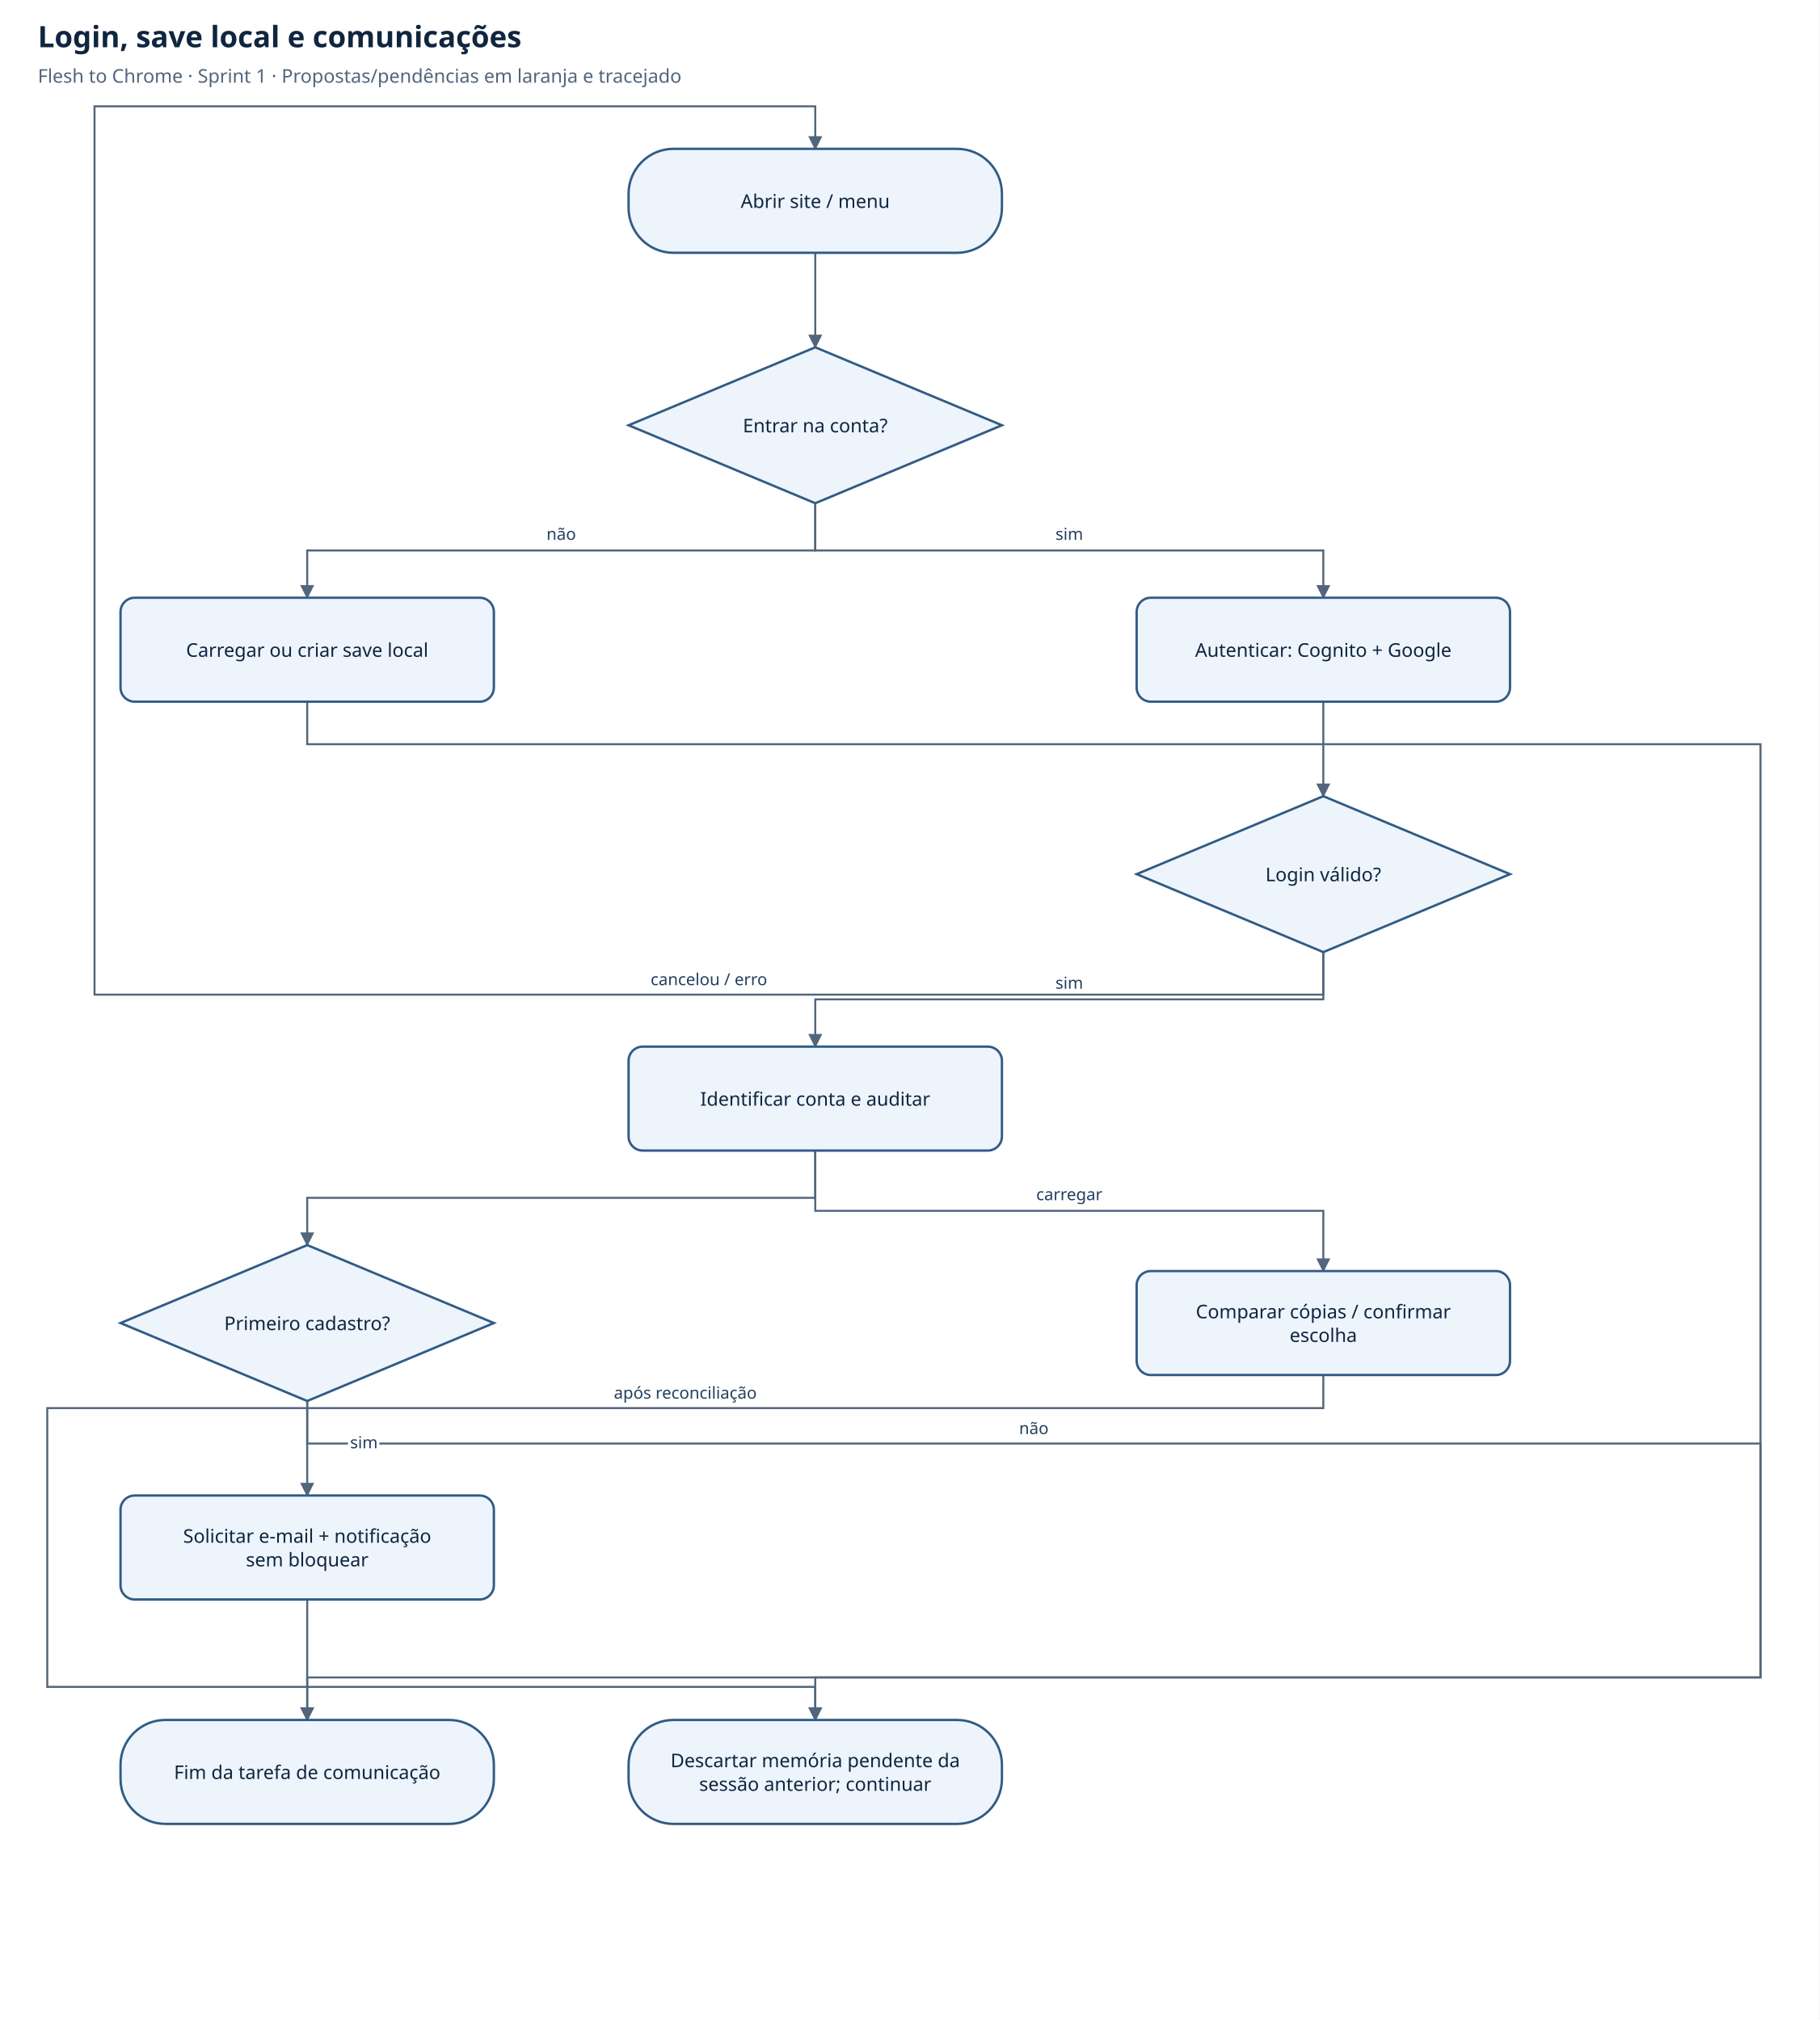
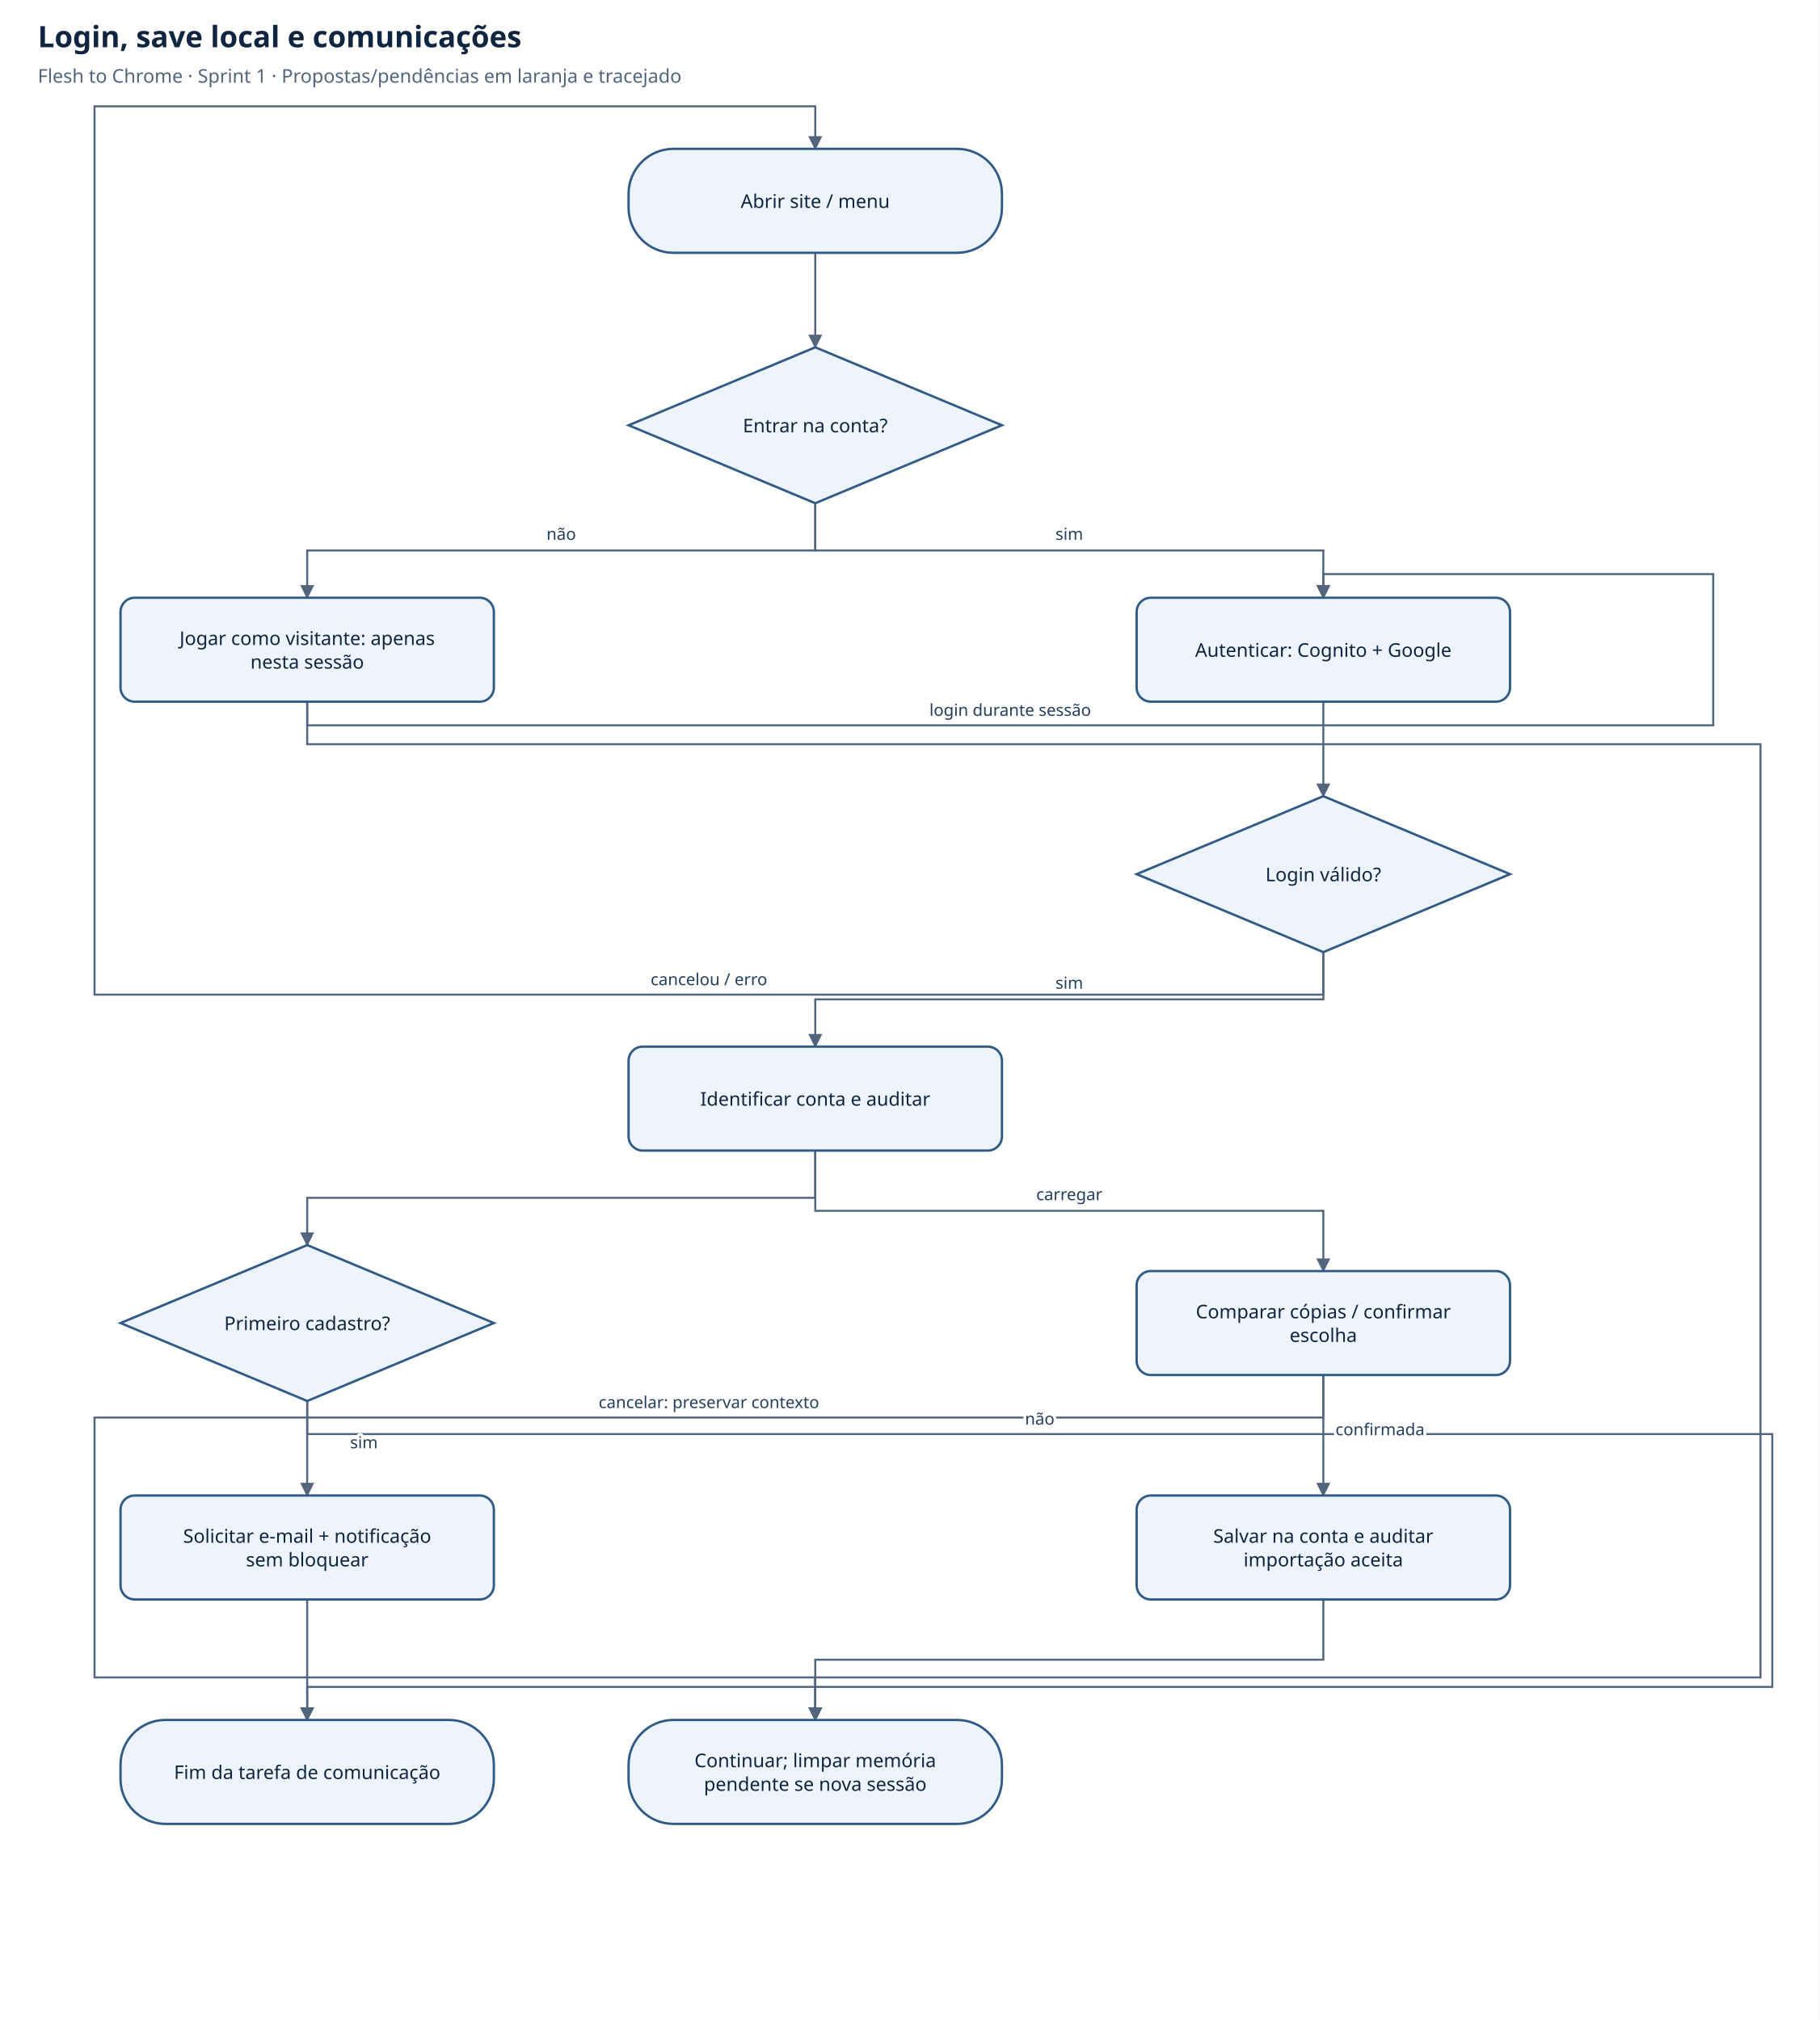
<svg xmlns="http://www.w3.org/2000/svg" width="1540" height="1710" viewBox="0 0 1540 1710" role="img" aria-labelledby="title desc">
  <defs>
    <marker id="arrow" viewBox="0 0 10 10" refX="9" refY="5" markerWidth="7" markerHeight="7" orient="auto-start-reverse">
      <path d="M 0 0 L 10 5 L 0 10 z" fill="#52657c" />
    </marker>
  </defs>
  <rect width="1540" height="1710" fill="#ffffff" />
  <text x="32" y="40" font-family="sans-serif" font-size="25" font-weight="700" fill="#10253f">Login, save local e comunicações</text>
  <text x="32" y="70" font-family="sans-serif" font-size="16" fill="#52657c">Flesh to Chrome · Sprint 1 · Propostas/pendências em laranja e tracejado</text>
  <polyline points="690,214 690,294" fill="none" stroke="#52657c" stroke-width="1.7" marker-end="url(#arrow)" />
  <polyline points="690,426 690,466 260,466 260,506" fill="none" stroke="#52657c" stroke-width="1.7" marker-end="url(#arrow)" />
  <polyline points="260,594 260,630 1490,630 1490,1420 690,1420 690,1456" fill="none" stroke="#52657c" stroke-width="1.7" marker-end="url(#arrow)" />
  <polyline points="690,426 690,466 1120,466 1120,506" fill="none" stroke="#52657c" stroke-width="1.7" marker-end="url(#arrow)" />
  <polyline points="1120,594 1120,674" fill="none" stroke="#52657c" stroke-width="1.7" marker-end="url(#arrow)" />
  <polyline points="1120,806 1120,842 80,842 80,90 690,90 690,126" fill="none" stroke="#52657c" stroke-width="1.7" marker-end="url(#arrow)" />
  <polyline points="1120,806 1120,846 690,846 690,886" fill="none" stroke="#52657c" stroke-width="1.7" marker-end="url(#arrow)" />
  <polyline points="690,974 690,1014 260,1014 260,1054" fill="none" stroke="#52657c" stroke-width="1.7" marker-end="url(#arrow)" />
  <polyline points="690,974 690,1025 1120,1025 1120,1076" fill="none" stroke="#52657c" stroke-width="1.7" marker-end="url(#arrow)" />
  <polyline points="260,1186 260,1266" fill="none" stroke="#52657c" stroke-width="1.7" marker-end="url(#arrow)" />
-   <polyline points="1120,1164 1120,1192 40,1192 40,1428 690,1428 690,1456" fill="none" stroke="#52657c" stroke-width="1.7" marker-end="url(#arrow)" />
-   <polyline points="260,1186 260,1222 1490,1222 1490,1420 260,1420 260,1456" fill="none" stroke="#52657c" stroke-width="1.7" marker-end="url(#arrow)" />
+   <polyline points="260,1186 260,1214 1500,1214 1500,1428 260,1428 260,1456" fill="none" stroke="#52657c" stroke-width="1.7" marker-end="url(#arrow)" />
  <polyline points="260,1354 260,1456" fill="none" stroke="#52657c" stroke-width="1.7" marker-end="url(#arrow)" />
+   <polyline points="1120,1164 1120,1266" fill="none" stroke="#52657c" stroke-width="1.7" marker-end="url(#arrow)" />
+   <polyline points="1120,1354 1120,1405 690,1405 690,1456" fill="none" stroke="#52657c" stroke-width="1.7" marker-end="url(#arrow)" />
+   <polyline points="1120,1164 1120,1200 80,1200 80,1420 690,1420 690,1456" fill="none" stroke="#52657c" stroke-width="1.7" marker-end="url(#arrow)" />
+   <polyline points="260,594 260,614 1450,614 1450,486 1120,486 1120,506" fill="none" stroke="#52657c" stroke-width="1.7" marker-end="url(#arrow)" />
  <text x="475" y="457" text-anchor="middle" font-family="sans-serif" font-size="14" fill="#243f5d" stroke="white" stroke-width="5" paint-order="stroke">não</text>
  <text x="905" y="457" text-anchor="middle" font-family="sans-serif" font-size="14" fill="#243f5d" stroke="white" stroke-width="5" paint-order="stroke">sim</text>
  <text x="600" y="834" text-anchor="middle" font-family="sans-serif" font-size="14" fill="#243f5d" stroke="white" stroke-width="5" paint-order="stroke">cancelou / erro</text>
  <text x="905" y="837" text-anchor="middle" font-family="sans-serif" font-size="14" fill="#243f5d" stroke="white" stroke-width="5" paint-order="stroke">sim</text>
  <text x="905" y="1016" text-anchor="middle" font-family="sans-serif" font-size="14" fill="#243f5d" stroke="white" stroke-width="5" paint-order="stroke">carregar</text>
  <text x="308" y="1226" text-anchor="middle" font-family="sans-serif" font-size="14" fill="#243f5d" stroke="white" stroke-width="5" paint-order="stroke">sim</text>
-   <text x="580" y="1184" text-anchor="middle" font-family="sans-serif" font-size="14" fill="#243f5d" stroke="white" stroke-width="5" paint-order="stroke">após reconciliação</text>
-   <text x="875" y="1214" text-anchor="middle" font-family="sans-serif" font-size="14" fill="#243f5d" stroke="white" stroke-width="5" paint-order="stroke">não</text>
+   <text x="880" y="1206" text-anchor="middle" font-family="sans-serif" font-size="14" fill="#243f5d" stroke="white" stroke-width="5" paint-order="stroke">não</text>
+   <text x="1168" y="1215" text-anchor="middle" font-family="sans-serif" font-size="14" fill="#243f5d" stroke="white" stroke-width="5" paint-order="stroke">confirmada</text>
+   <text x="600" y="1192" text-anchor="middle" font-family="sans-serif" font-size="14" fill="#243f5d" stroke="white" stroke-width="5" paint-order="stroke">cancelar: preservar contexto</text>
+   <text x="855" y="606" text-anchor="middle" font-family="sans-serif" font-size="14" fill="#243f5d" stroke="white" stroke-width="5" paint-order="stroke">login durante sessão</text>
  <rect x="532" y="126" width="316" height="88" rx="38" fill="#edf4fc" stroke="#315b85" stroke-width="2" />
  <text x="690" y="176" text-anchor="middle" font-family="sans-serif" font-size="16" fill="#10253f">Abrir site / menu</text>
  <polygon points="690,294 848,360 690,426 532,360" fill="#edf4fc" stroke="#315b85" stroke-width="2" />
  <text x="690" y="366" text-anchor="middle" font-family="sans-serif" font-size="16" fill="#10253f">Entrar na conta?</text>
  <rect x="102" y="506" width="316" height="88" rx="12" fill="#edf4fc" stroke="#315b85" stroke-width="2" />
-   <text x="260" y="556" text-anchor="middle" font-family="sans-serif" font-size="16" fill="#10253f">Carregar ou criar save local</text>
+   <text x="260" y="546" text-anchor="middle" font-family="sans-serif" font-size="16" fill="#10253f">Jogar como visitante: apenas</text>
+   <text x="260" y="566" text-anchor="middle" font-family="sans-serif" font-size="16" fill="#10253f">nesta sessão</text>
  <rect x="962" y="506" width="316" height="88" rx="12" fill="#edf4fc" stroke="#315b85" stroke-width="2" />
  <text x="1120" y="556" text-anchor="middle" font-family="sans-serif" font-size="16" fill="#10253f">Autenticar: Cognito + Google</text>
  <polygon points="1120,674 1278,740 1120,806 962,740" fill="#edf4fc" stroke="#315b85" stroke-width="2" />
  <text x="1120" y="746" text-anchor="middle" font-family="sans-serif" font-size="16" fill="#10253f">Login válido?</text>
  <rect x="532" y="886" width="316" height="88" rx="12" fill="#edf4fc" stroke="#315b85" stroke-width="2" />
  <text x="690" y="936" text-anchor="middle" font-family="sans-serif" font-size="16" fill="#10253f">Identificar conta e auditar</text>
  <polygon points="260,1054 418,1120 260,1186 102,1120" fill="#edf4fc" stroke="#315b85" stroke-width="2" />
  <text x="260" y="1126" text-anchor="middle" font-family="sans-serif" font-size="16" fill="#10253f">Primeiro cadastro?</text>
  <rect x="962" y="1076" width="316" height="88" rx="12" fill="#edf4fc" stroke="#315b85" stroke-width="2" />
  <text x="1120" y="1116" text-anchor="middle" font-family="sans-serif" font-size="16" fill="#10253f">Comparar cópias / confirmar</text>
  <text x="1120" y="1136" text-anchor="middle" font-family="sans-serif" font-size="16" fill="#10253f">escolha</text>
  <rect x="102" y="1266" width="316" height="88" rx="12" fill="#edf4fc" stroke="#315b85" stroke-width="2" />
  <text x="260" y="1306" text-anchor="middle" font-family="sans-serif" font-size="16" fill="#10253f">Solicitar e-mail + notificação</text>
  <text x="260" y="1326" text-anchor="middle" font-family="sans-serif" font-size="16" fill="#10253f">sem bloquear</text>
  <rect x="532" y="1456" width="316" height="88" rx="38" fill="#edf4fc" stroke="#315b85" stroke-width="2" />
-   <text x="690" y="1496" text-anchor="middle" font-family="sans-serif" font-size="16" fill="#10253f">Descartar memória pendente da</text>
-   <text x="690" y="1516" text-anchor="middle" font-family="sans-serif" font-size="16" fill="#10253f">sessão anterior; continuar</text>
+   <text x="690" y="1496" text-anchor="middle" font-family="sans-serif" font-size="16" fill="#10253f">Continuar; limpar memória</text>
+   <text x="690" y="1516" text-anchor="middle" font-family="sans-serif" font-size="16" fill="#10253f">pendente se nova sessão</text>
  <rect x="102" y="1456" width="316" height="88" rx="38" fill="#edf4fc" stroke="#315b85" stroke-width="2" />
  <text x="260" y="1506" text-anchor="middle" font-family="sans-serif" font-size="16" fill="#10253f">Fim da tarefa de comunicação</text>
+   <rect x="962" y="1266" width="316" height="88" rx="12" fill="#edf4fc" stroke="#315b85" stroke-width="2" />
+   <text x="1120" y="1306" text-anchor="middle" font-family="sans-serif" font-size="16" fill="#10253f">Salvar na conta e auditar</text>
+   <text x="1120" y="1326" text-anchor="middle" font-family="sans-serif" font-size="16" fill="#10253f">importação aceita</text>
</svg>
